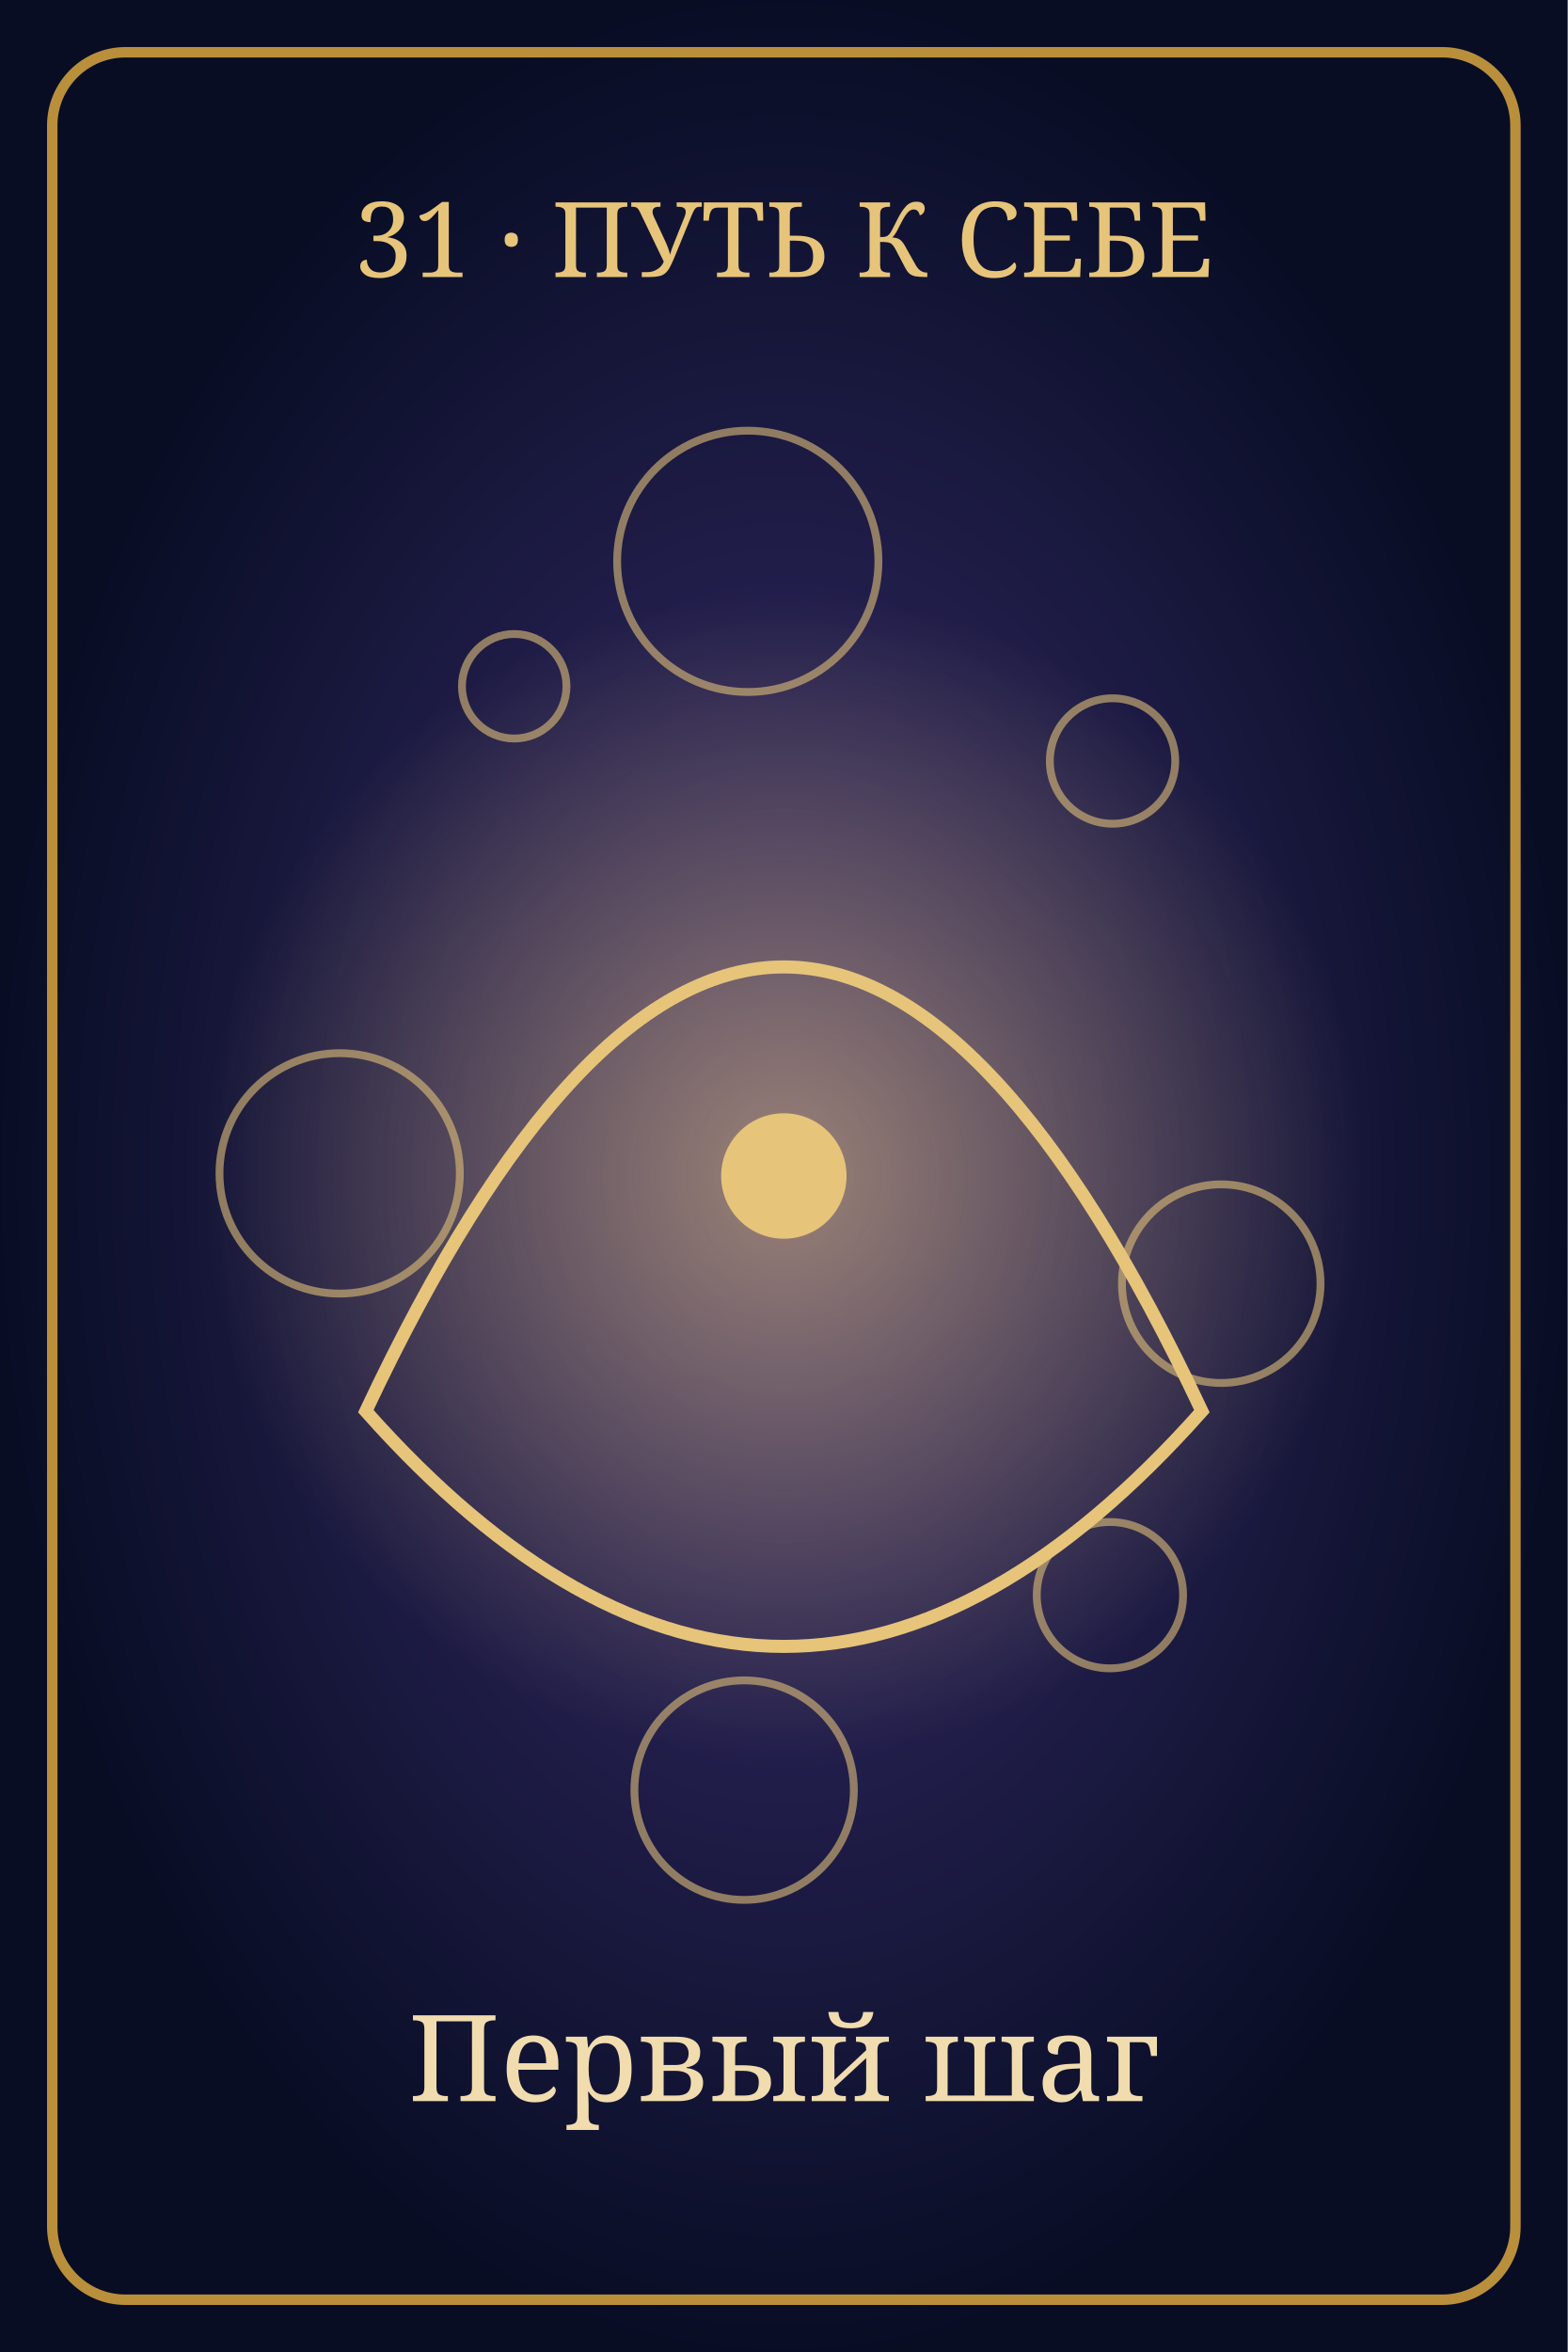
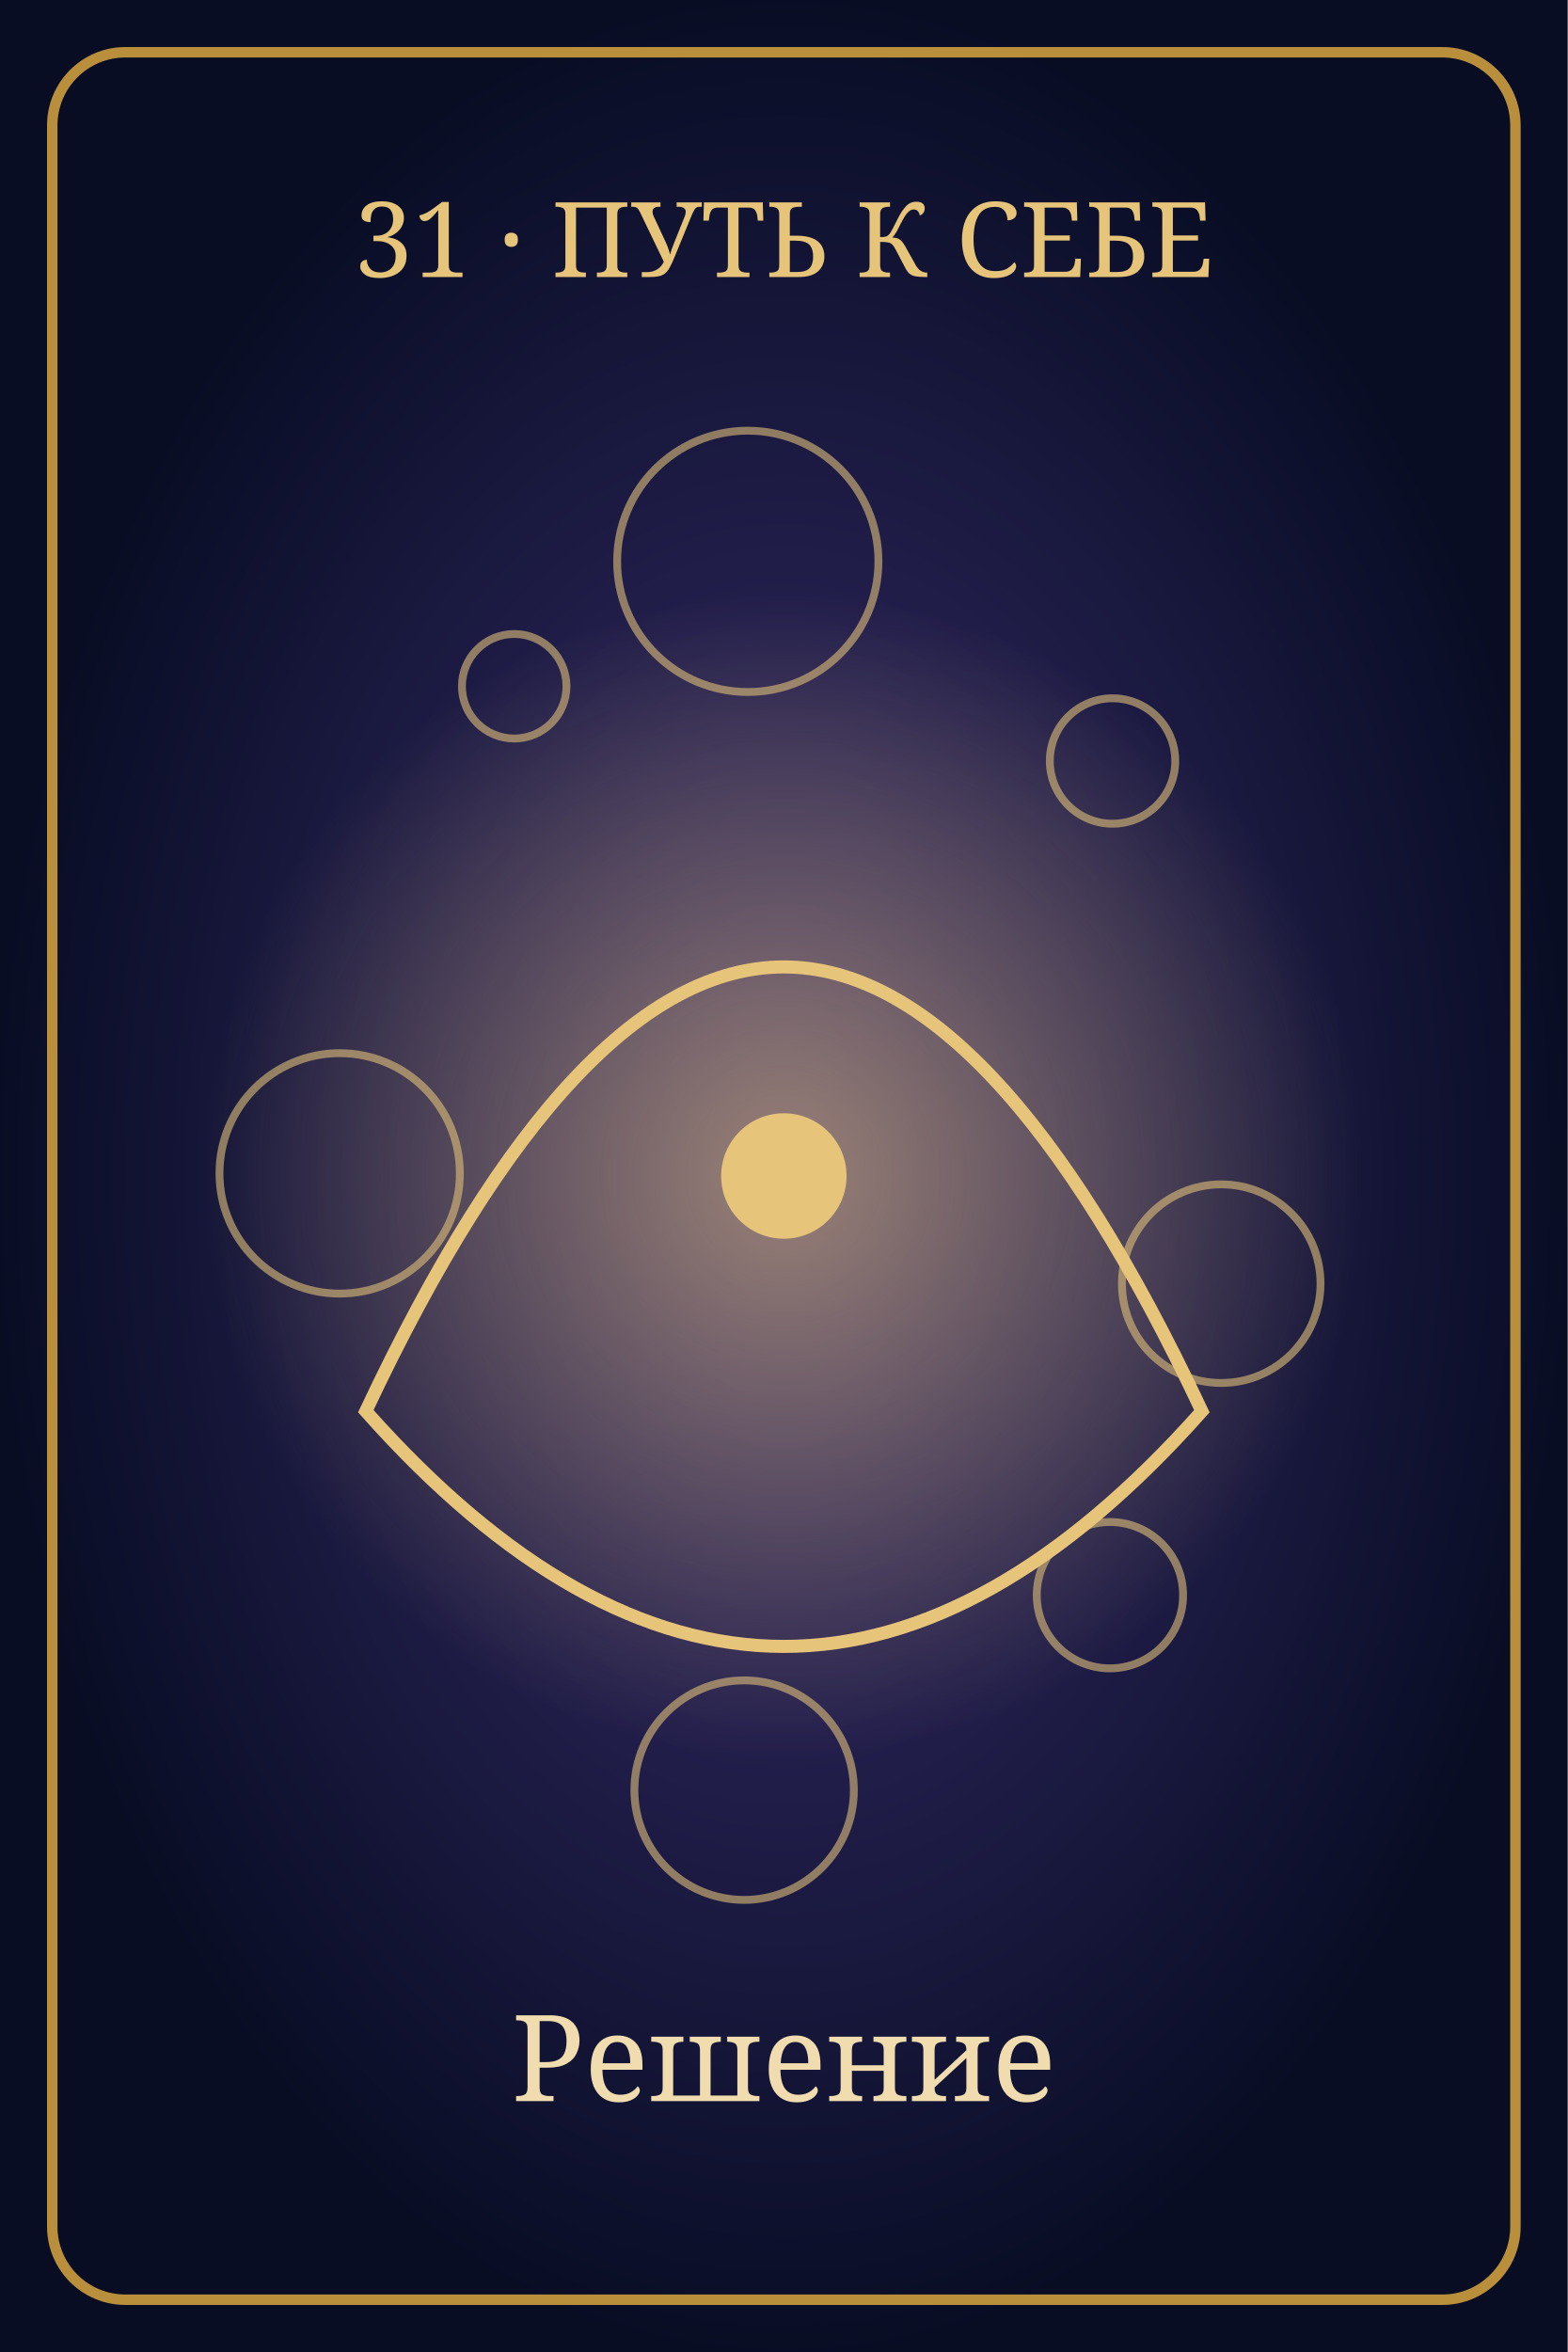
- <svg xmlns="http://www.w3.org/2000/svg" viewBox="0 0 300 450" role="img" aria-label="Иллюстрация карты Первый шаг">
+ <svg xmlns="http://www.w3.org/2000/svg" viewBox="0 0 300 450" role="img" aria-label="Иллюстрация карты Решение">
  <defs>
    <radialGradient id="bg">
      <stop stop-color="hsl(251,42%,31%)" />
      <stop offset="1" stop-color="#080d24" />
    </radialGradient>
    <radialGradient id="glow">
      <stop stop-color="#e6c47a" stop-opacity=".56" />
      <stop offset="1" stop-color="#e6c47a" stop-opacity="0" />
    </radialGradient>
  </defs>
  <rect width="300" height="450" fill="url(#bg)" />
  <rect x="10" y="10" width="280" height="430" rx="14" fill="none" stroke="#b98f3c" stroke-width="2" />
  <circle cx="150" cy="225" r="112" fill="url(#glow)" />
  <g fill="none" stroke="#e6c47a" stroke-width="2.5">
    <path d="M70 270 Q150 100 230 270 Q150 360 70 270Z" />
  </g>
  <circle cx="233.7" cy="245.6" r="19" fill="none" stroke="#e6c47a" stroke-opacity=".58" stroke-width="1.5" />
  <circle cx="98.4" cy="131.3" r="10" fill="none" stroke="#e6c47a" stroke-opacity=".58" stroke-width="1.5" />
  <circle cx="142.4" cy="342.5" r="21" fill="none" stroke="#e6c47a" stroke-opacity=".58" stroke-width="1.5" />
  <circle cx="212.9" cy="145.6" r="12" fill="none" stroke="#e6c47a" stroke-opacity=".58" stroke-width="1.5" />
  <circle cx="65.0" cy="224.5" r="23" fill="none" stroke="#e6c47a" stroke-opacity=".58" stroke-width="1.5" />
  <circle cx="212.4" cy="305.2" r="14" fill="none" stroke="#e6c47a" stroke-opacity=".58" stroke-width="1.5" />
  <circle cx="143.1" cy="107.4" r="25" fill="none" stroke="#e6c47a" stroke-opacity=".58" stroke-width="1.5" />
  <circle cx="150" cy="225" r="12" fill="#e6c47a" />
  <text x="150" y="53" text-anchor="middle" fill="#e6c47a" font-family="Georgia,serif" font-size="20">31 · ПУТЬ К СЕБЕ</text>
-   <text x="150" y="402" text-anchor="middle" fill="#f0dcae" font-family="Georgia,serif" font-size="23" textLength="240" lengthAdjust="spacingAndGlyphs">Первый шаг</text>
+   <text x="150" y="402" text-anchor="middle" fill="#f0dcae" font-family="Georgia,serif" font-size="23" textLength="240" lengthAdjust="spacingAndGlyphs">Решение</text>
</svg>
